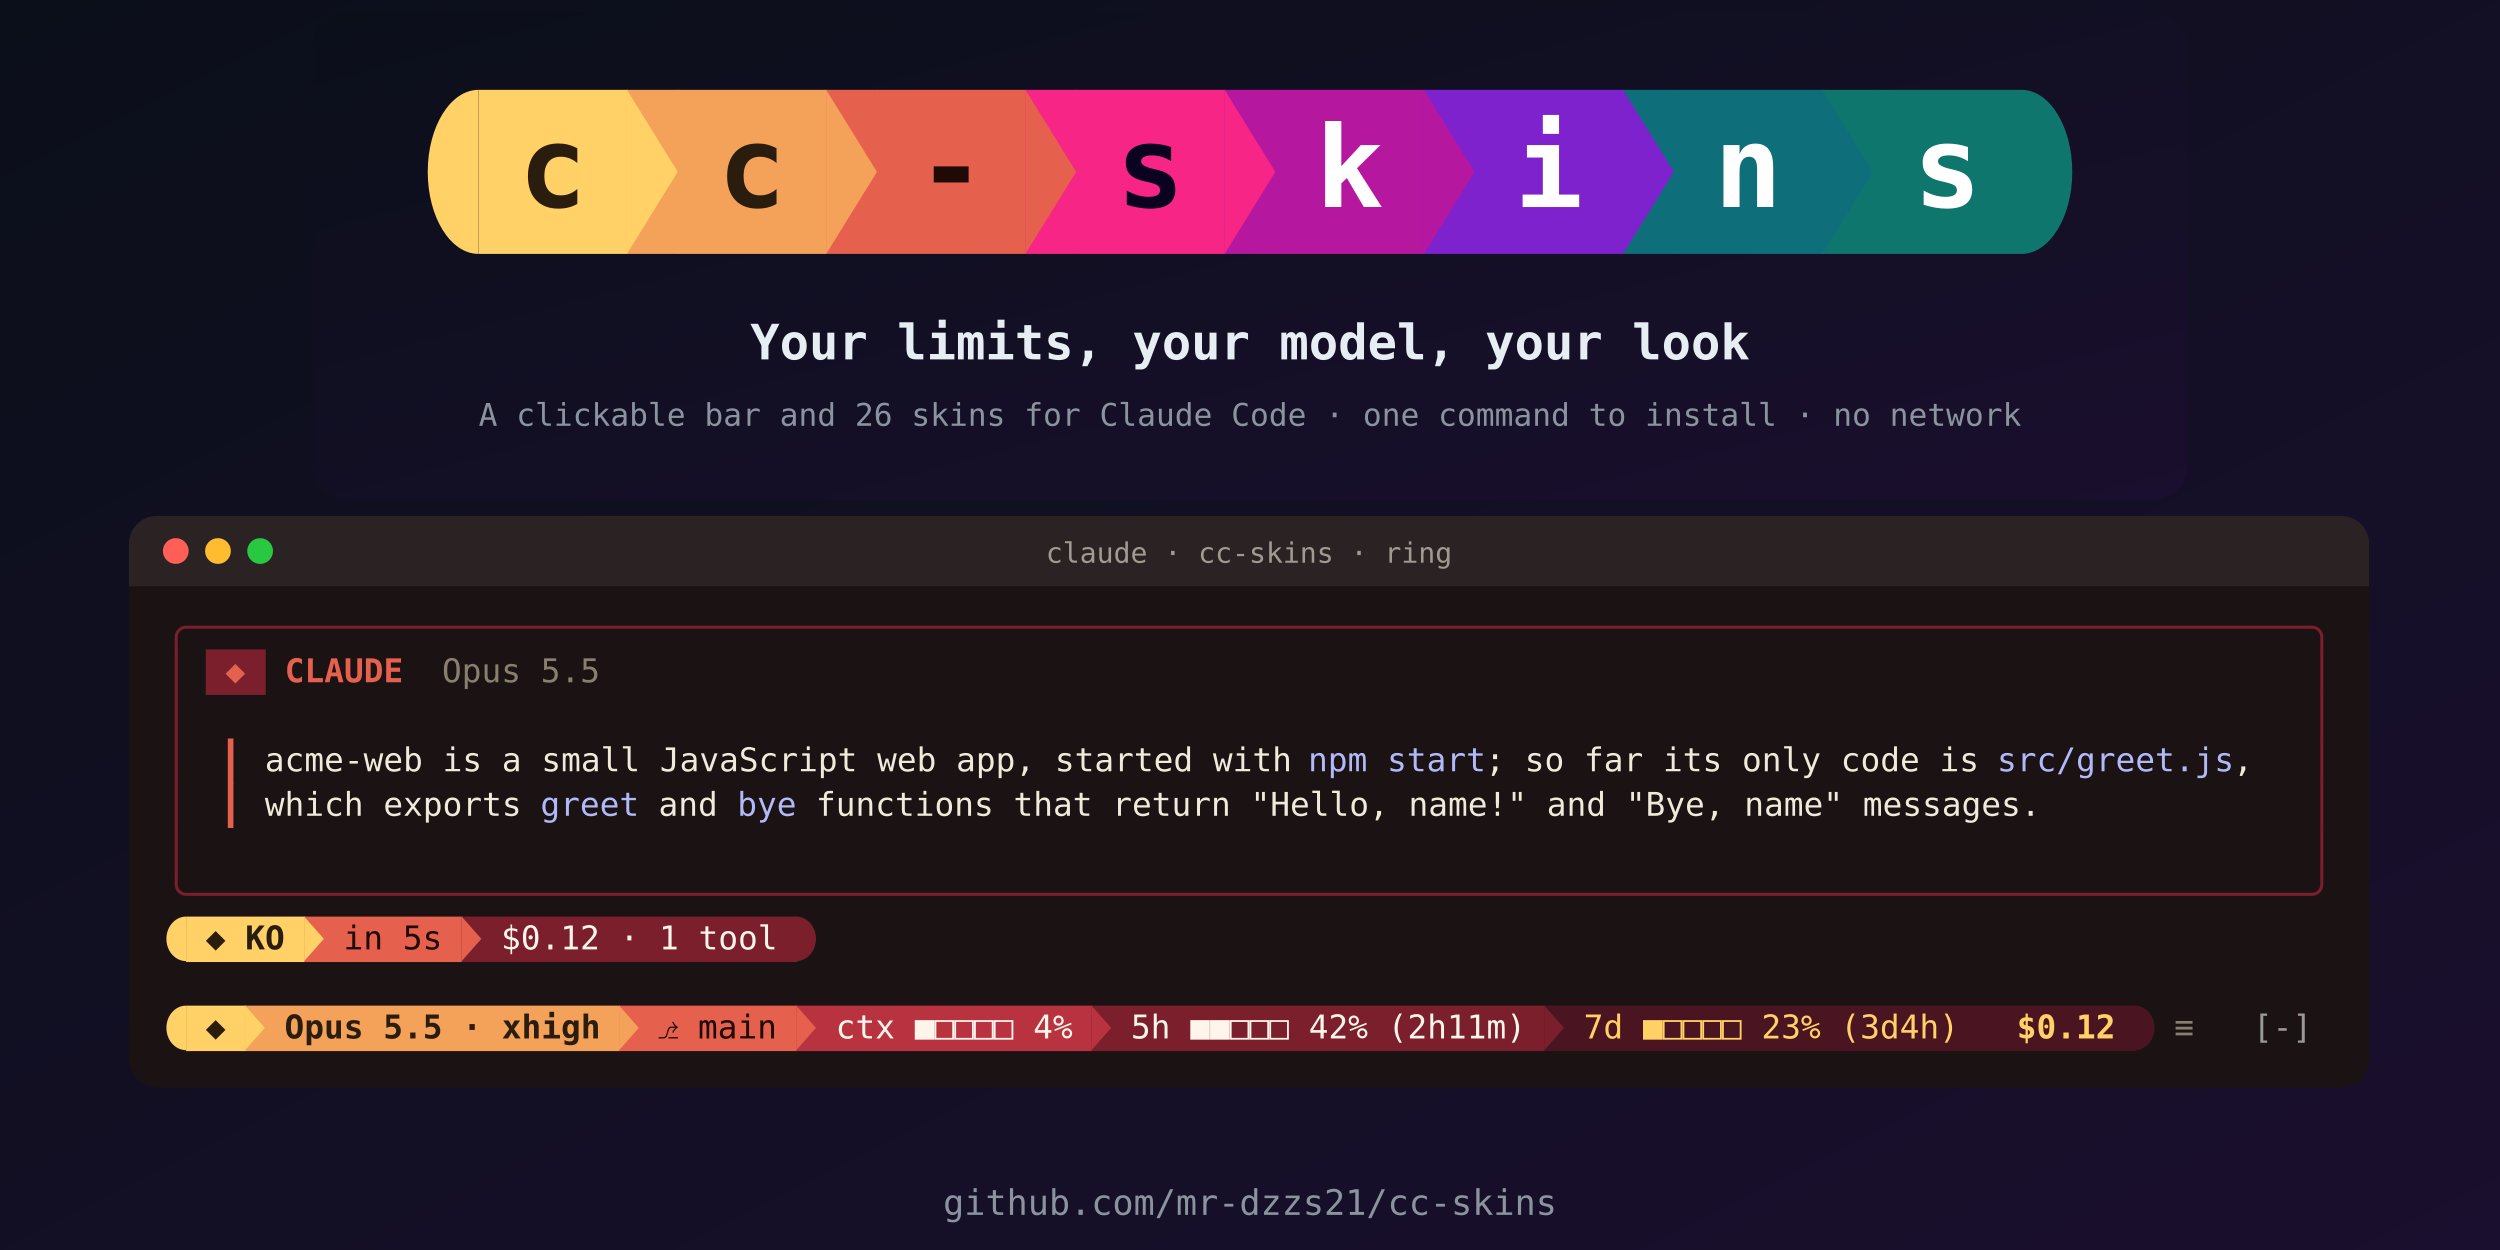
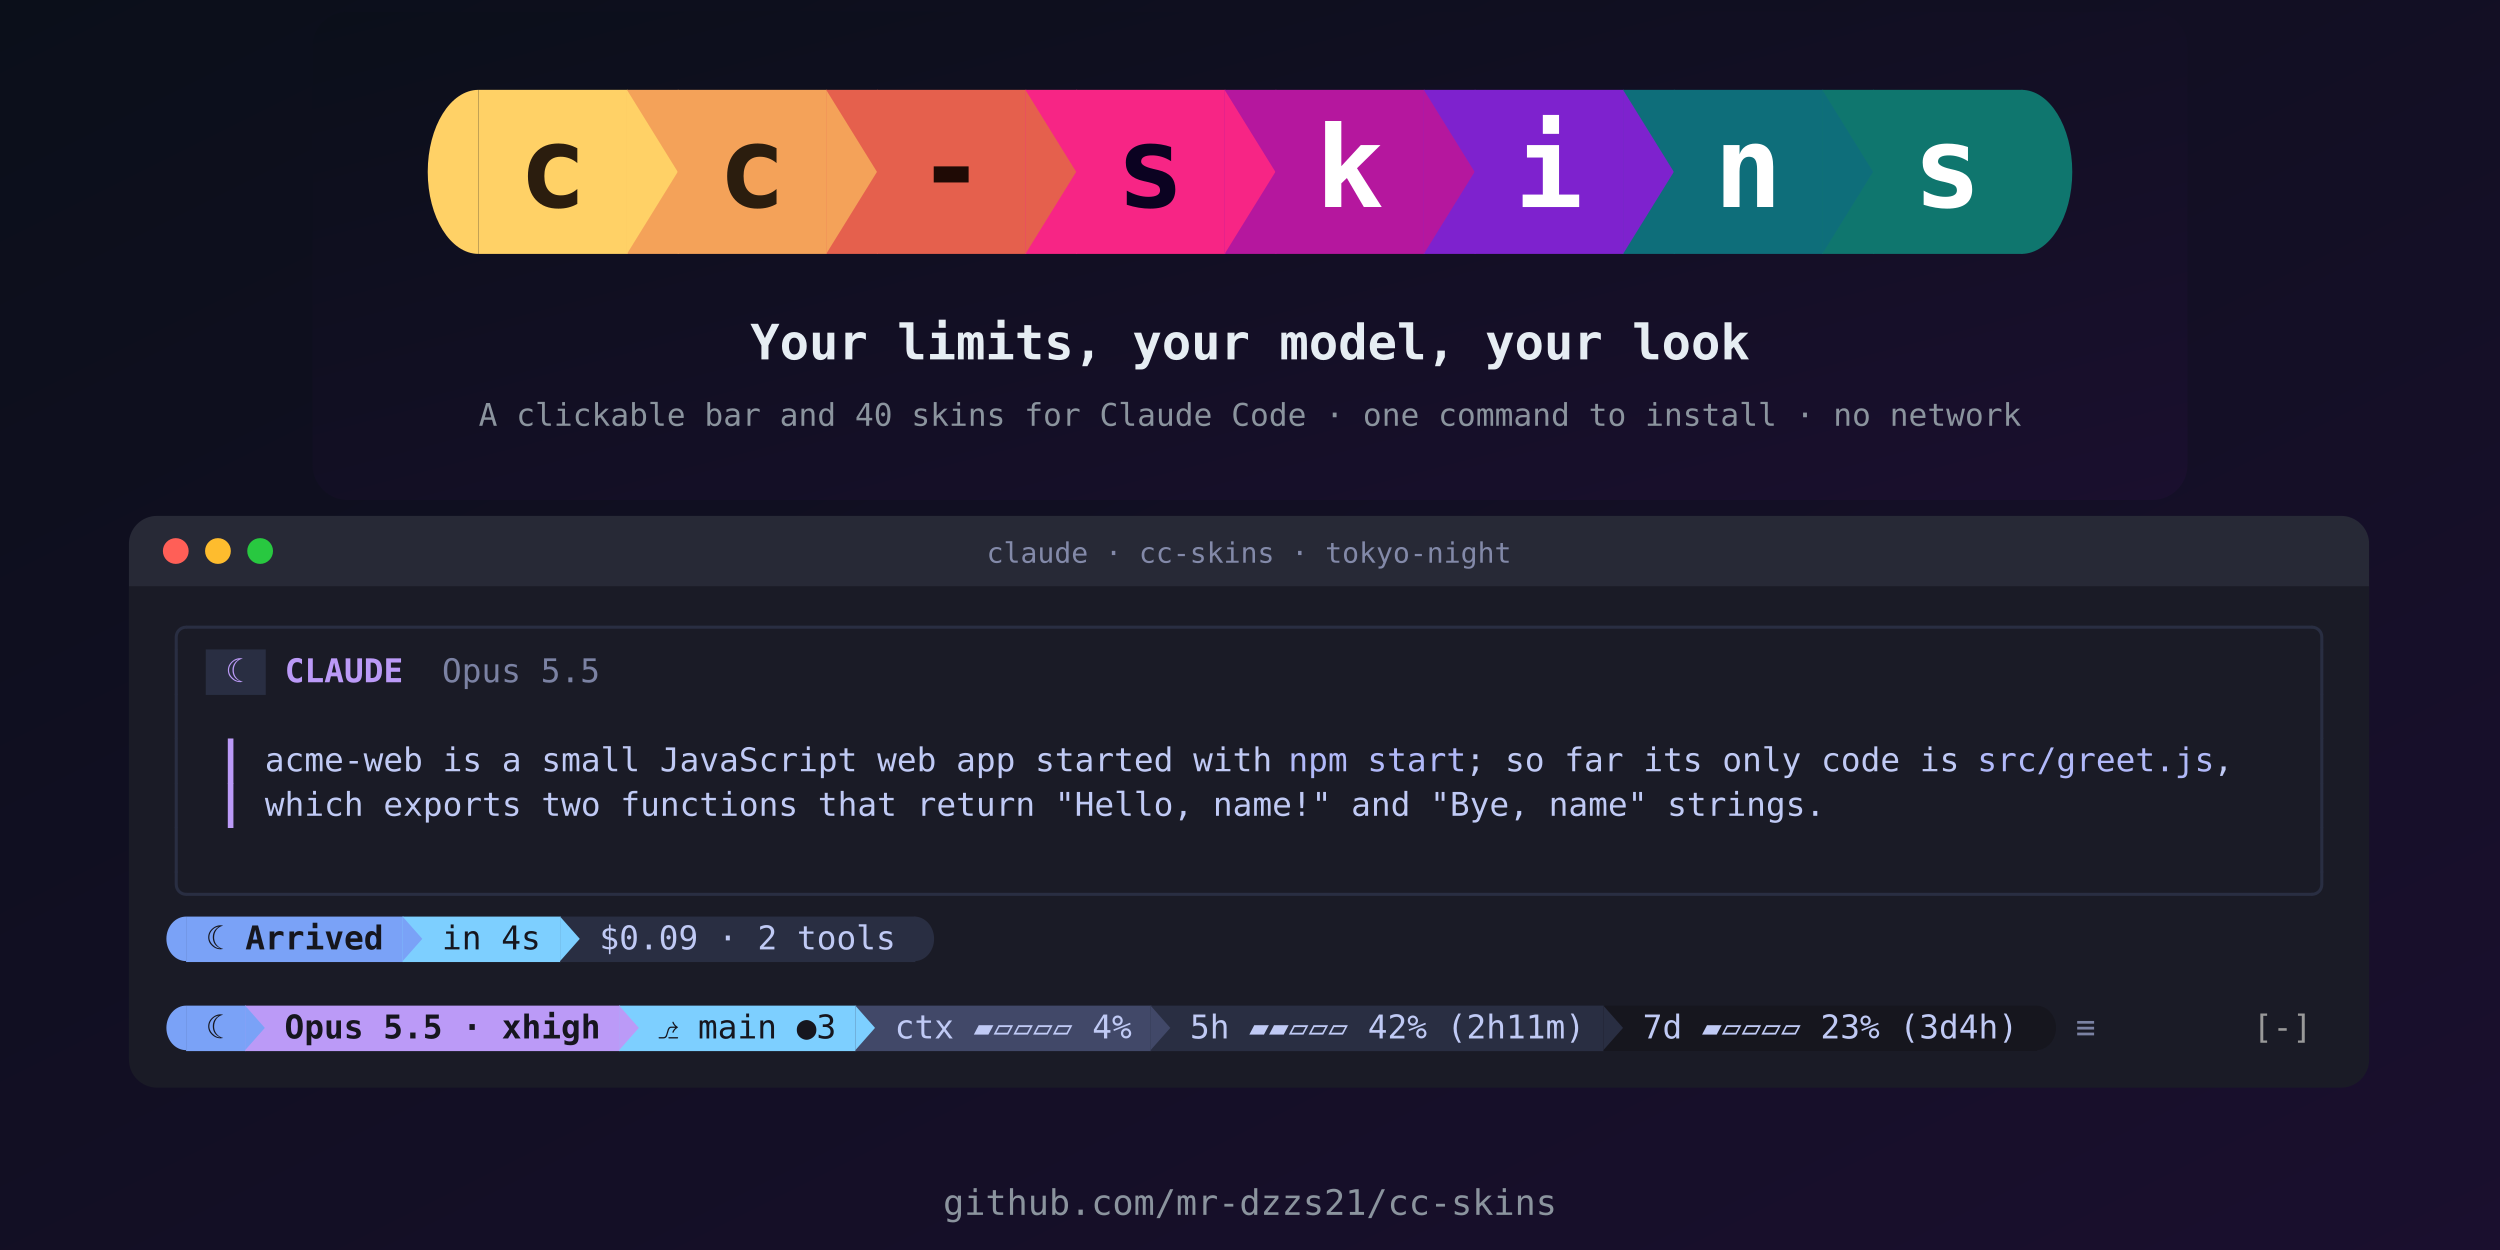
<svg xmlns="http://www.w3.org/2000/svg" width="1280" height="640" viewBox="0 0 1280 640" font-family="'JetBrains Mono','SF Mono',Menlo,Consolas,monospace">
  <defs>
    <linearGradient id="bg" x1="0" y1="0" x2="1" y2="1">
      <stop offset="0" stop-color="#0b0f1a" />
      <stop offset="1" stop-color="#1a0f2e" />
    </linearGradient>
  </defs>
  <rect width="1280" height="640" fill="url(#bg)" />
  <svg x="160" y="6" width="960" height="250" viewBox="0 0 960 250">
    <defs>
      <linearGradient id="night" x1="0" y1="0" x2="1" y2="1">
        <stop offset="0" stop-color="#0b0f1a" />
        <stop offset="1" stop-color="#1a0f2e" />
      </linearGradient>
    </defs>
    <rect width="960" height="250" rx="18" fill="url(#night)" />
    <path d="M85 40A26 42 0 0 0 85 124Z" fill="#ffd166" />
    <rect x="85" y="40" width="76.5" height="84" fill="#ffd166" />
    <text x="123" y="100" fill="#2b1d0e" font-size="58" font-weight="800" text-anchor="middle">c</text>
    <rect x="161" y="40" width="26.5" height="84" fill="#f4a259" />
    <path d="M161 40L187 82L161 124Z" fill="#ffd166" />
    <rect x="187" y="40" width="76.5" height="84" fill="#f4a259" />
    <text x="225" y="100" fill="#2b1d0e" font-size="58" font-weight="800" text-anchor="middle">c</text>
    <rect x="263" y="40" width="26.5" height="84" fill="#e5604d" />
    <path d="M263 40L289 82L263 124Z" fill="#f4a259" />
    <rect x="289" y="40" width="76.5" height="84" fill="#e5604d" />
    <text x="327" y="100" fill="#1f0a05" font-size="58" font-weight="800" text-anchor="middle">-</text>
    <rect x="365" y="40" width="26.5" height="84" fill="#f72585" />
    <path d="M365 40L391 82L365 124Z" fill="#e5604d" />
    <rect x="391" y="40" width="76.5" height="84" fill="#f72585" />
    <text x="429" y="100" fill="#0b0221" font-size="58" font-weight="800" text-anchor="middle">s</text>
    <rect x="467" y="40" width="26.5" height="84" fill="#b5179e" />
    <path d="M467 40L493 82L467 124Z" fill="#f72585" />
    <rect x="493" y="40" width="76.5" height="84" fill="#b5179e" />
    <text x="531" y="100" fill="#ffffff" font-size="58" font-weight="800" text-anchor="middle">k</text>
    <rect x="569" y="40" width="26.5" height="84" fill="#7e22ce" />
    <path d="M569 40L595 82L569 124Z" fill="#b5179e" />
    <rect x="595" y="40" width="76.5" height="84" fill="#7e22ce" />
    <text x="633" y="100" fill="#ffffff" font-size="58" font-weight="800" text-anchor="middle">i</text>
    <rect x="671" y="40" width="26.5" height="84" fill="#0e6e7a" />
    <path d="M671 40L697 82L671 124Z" fill="#7e22ce" />
    <rect x="697" y="40" width="76.5" height="84" fill="#0e6e7a" />
    <text x="735" y="100" fill="#ffffff" font-size="58" font-weight="800" text-anchor="middle">n</text>
    <rect x="773" y="40" width="26.5" height="84" fill="#0f766e" />
    <path d="M773 40L799 82L773 124Z" fill="#0e6e7a" />
    <rect x="799" y="40" width="76.5" height="84" fill="#0f766e" />
    <text x="837" y="100" fill="#ffffff" font-size="58" font-weight="800" text-anchor="middle">s</text>
    <path d="M875 40A26 42 0 0 1 875 124Z" fill="#0f766e" />
    <text x="480" y="178" fill="#e6edf3" font-size="25" font-weight="700" text-anchor="middle">Your limits, your model, your look</text>
-     <text x="480" y="212" fill="#8b949e" font-size="16" text-anchor="middle">A clickable bar and 26 skins for Claude Code · one command to install · no network</text>
+     <text x="480" y="212" fill="#8b949e" font-size="16" text-anchor="middle">A clickable bar and 40 skins for Claude Code · one command to install · no network</text>
  </svg>
  <svg x="66" y="264" width="1147" height="293" viewBox="0 0 956 244" font-family="'JetBrains Mono','SF Mono',Menlo,Consolas,monospace" font-size="14">
-     <rect width="956" height="244" rx="12" fill="#1a1213" />
-     <path d="M0 12a12 12 0 0 1 12-12h932a12 12 0 0 1 12 12v18H0Z" fill="#f1e9da" opacity=".08" />
+     <rect width="956" height="244" rx="12" fill="#1a1b26" />
+     <path d="M0 12a12 12 0 0 1 12-12h932a12 12 0 0 1 12 12v18H0Z" fill="#c0caf5" opacity=".08" />
    <circle cx="20" cy="15" r="5.5" fill="#ff5f57" />
    <circle cx="38" cy="15" r="5.5" fill="#febc2e" />
    <circle cx="56" cy="15" r="5.5" fill="#28c840" />
-     <text x="478" y="20" fill="#f1e9da" opacity=".6" text-anchor="middle" font-size="12">claude · cc-skins · ring</text>
-     <path d="M24.4 47.5h907.4" stroke="#7a1f2b" stroke-width="1.3" />
-     <path d="M20.2 57.2V51.7a4.2 4.2 0 0 1 4.2 -4.2H24.6" stroke="#7a1f2b" stroke-width="1.3" fill="none" />
-     <path d="M931.4 47.5H931.6a4.2 4.2 0 0 1 4.2 4.2V57.2" stroke="#7a1f2b" stroke-width="1.3" fill="none" />
-     <rect x="32.8" y="57.0" width="25.6" height="19.4" fill="#7a1f2b" />
-     <path d="M20.2 57.0v19.2" stroke="#7a1f2b" stroke-width="1.3" fill="none" />
-     <path d="M935.8 57.0v19.2" stroke="#7a1f2b" stroke-width="1.3" fill="none" />
-     <text x="41.2" y="71.0" fill="#e5604d" font-weight="700" textLength="75.6" lengthAdjust="spacingAndGlyphs" xml:space="preserve">◆  CLAUDE</text>
-     <text x="133.6" y="71.0" fill="#8a7f6e" textLength="67.2" lengthAdjust="spacingAndGlyphs" xml:space="preserve">Opus 5.5</text>
-     <path d="M20.2 76.0v19.2" stroke="#7a1f2b" stroke-width="1.3" fill="none" />
-     <path d="M935.8 76.0v19.2" stroke="#7a1f2b" stroke-width="1.3" fill="none" />
-     <path d="M20.2 95.0v19.2" stroke="#7a1f2b" stroke-width="1.3" fill="none" />
-     <rect x="42.2" y="95.0" width="2.4" height="19.2" fill="#e5604d" />
-     <path d="M935.8 95.0v19.2" stroke="#7a1f2b" stroke-width="1.3" fill="none" />
-     <text x="58.0" y="109.0" fill="#f1e9da" textLength="436.8" lengthAdjust="spacingAndGlyphs" xml:space="preserve">acme-web is a small JavaScript web app, started with</text>
-     <text x="503.2" y="109.0" fill="#b1b9f9" textLength="75.6" lengthAdjust="spacingAndGlyphs" xml:space="preserve">npm start</text>
-     <text x="578.8" y="109.0" fill="#f1e9da" textLength="210.0" lengthAdjust="spacingAndGlyphs" xml:space="preserve">; so far its only code is</text>
-     <text x="797.2" y="109.0" fill="#b1b9f9" textLength="100.8" lengthAdjust="spacingAndGlyphs" xml:space="preserve">src/greet.js</text>
-     <text x="898.0" y="109.0" fill="#f1e9da" textLength="8.4" lengthAdjust="spacingAndGlyphs" xml:space="preserve">,</text>
-     <path d="M20.2 114.0v19.2" stroke="#7a1f2b" stroke-width="1.3" fill="none" />
-     <rect x="42.2" y="114.0" width="2.4" height="19.2" fill="#e5604d" />
-     <path d="M935.8 114.0v19.2" stroke="#7a1f2b" stroke-width="1.3" fill="none" />
-     <text x="58.0" y="128.0" fill="#f1e9da" textLength="109.2" lengthAdjust="spacingAndGlyphs" xml:space="preserve">which exports</text>
-     <text x="175.6" y="128.0" fill="#b1b9f9" textLength="42.0" lengthAdjust="spacingAndGlyphs" xml:space="preserve">greet</text>
-     <text x="226.0" y="128.0" fill="#f1e9da" textLength="25.2" lengthAdjust="spacingAndGlyphs" xml:space="preserve">and</text>
-     <text x="259.6" y="128.0" fill="#b1b9f9" textLength="25.2" lengthAdjust="spacingAndGlyphs" xml:space="preserve">bye</text>
-     <text x="293.2" y="128.0" fill="#f1e9da" textLength="520.8" lengthAdjust="spacingAndGlyphs" xml:space="preserve">functions that return "Hello, name!" and "Bye, name" messages.</text>
-     <path d="M20.2 133.0v19.2" stroke="#7a1f2b" stroke-width="1.3" fill="none" />
-     <path d="M935.8 133.0v19.2" stroke="#7a1f2b" stroke-width="1.3" fill="none" />
-     <path d="M24.4 161.5h907.4" stroke="#7a1f2b" stroke-width="1.3" />
-     <path d="M20.2 151.8V157.3a4.2 4.2 0 0 0 4.2 4.2H24.6" stroke="#7a1f2b" stroke-width="1.3" fill="none" />
-     <path d="M931.4 161.5H931.6a4.2 4.2 0 0 0 4.2 -4.2V151.8" stroke="#7a1f2b" stroke-width="1.3" fill="none" />
-     <rect x="24.4" y="171.0" width="50.8" height="19.4" fill="#ffd166" />
-     <rect x="74.8" y="171.0" width="67.6" height="19.4" fill="#e5604d" />
-     <rect x="142.0" y="171.0" width="143.2" height="19.4" fill="#7a1f2b" />
-     <path d="M24.4 171.0A8.4 9.5 0 0 0 24.4 190.0Z" fill="#ffd166" />
-     <path d="M74.8 171.0L83.2 180.5L74.8 190.0Z" fill="#ffd166" />
-     <path d="M142.0 171.0L150.4 180.5L142.0 190.0Z" fill="#e5604d" />
-     <path d="M284.8 171.0A8.4 9.5 0 0 1 284.8 190.0Z" fill="#7a1f2b" />
-     <text x="32.8" y="185.0" fill="#2b1d0e" font-weight="700" textLength="33.6" lengthAdjust="spacingAndGlyphs" xml:space="preserve">◆ KO</text>
-     <text x="91.6" y="185.0" fill="#1f0a05" textLength="42.0" lengthAdjust="spacingAndGlyphs" xml:space="preserve">in 5s</text>
-     <text x="158.8" y="185.0" fill="#fff5eb" textLength="117.6" lengthAdjust="spacingAndGlyphs" xml:space="preserve">$0.12 · 1 tool</text>
-     <rect x="24.4" y="209.0" width="25.6" height="19.4" fill="#ffd166" />
-     <rect x="49.6" y="209.0" width="160.0" height="19.4" fill="#f4a259" />
-     <rect x="209.2" y="209.0" width="76.0" height="19.4" fill="#e5604d" />
-     <rect x="284.8" y="209.0" width="126.4" height="19.4" fill="#b8323f" />
-     <rect x="410.8" y="209.0" width="193.6" height="19.4" fill="#7a1f2b" />
-     <rect x="604.0" y="209.0" width="252.4" height="19.4" fill="#4a1520" />
-     <path d="M24.4 209.0A8.4 9.5 0 0 0 24.4 228.0Z" fill="#ffd166" />
-     <path d="M49.6 209.0L58.0 218.5L49.6 228.0Z" fill="#ffd166" />
-     <path d="M209.2 209.0L217.6 218.5L209.2 228.0Z" fill="#f4a259" />
-     <path d="M284.8 209.0L293.2 218.5L284.8 228.0Z" fill="#e5604d" />
-     <path d="M410.8 209.0L419.2 218.5L410.8 228.0Z" fill="#b8323f" />
-     <path d="M604.0 209.0L612.4 218.5L604.0 228.0Z" fill="#7a1f2b" />
-     <path d="M788.8 209.0L797.2 218.5L788.8 228.0Z" fill="#4a1520" />
-     <path d="M856.0 209.0A8.4 9.5 0 0 1 856.0 228.0Z" fill="#4a1520" />
-     <text x="32.8" y="223.0" fill="#2b1d0e" font-weight="700" textLength="8.4" lengthAdjust="spacingAndGlyphs" xml:space="preserve">◆</text>
-     <text x="66.4" y="223.0" fill="#2b1d0e" font-weight="700" textLength="134.4" lengthAdjust="spacingAndGlyphs" xml:space="preserve">Opus 5.5 · xhigh</text>
-     <text x="226.0" y="223.0" fill="#1f0a05" textLength="50.4" lengthAdjust="spacingAndGlyphs" xml:space="preserve">⎇ main</text>
-     <text x="301.6" y="223.0" fill="#fff5eb" textLength="100.8" lengthAdjust="spacingAndGlyphs" xml:space="preserve">ctx ■□□□□ 4%</text>
-     <text x="427.6" y="223.0" fill="#fff5eb" textLength="168.0" lengthAdjust="spacingAndGlyphs" xml:space="preserve">5h ■■□□□ 42% (2h11m)</text>
-     <text x="620.8" y="223.0" fill="#ffd166" textLength="159.6" lengthAdjust="spacingAndGlyphs" xml:space="preserve">7d ■□□□□ 23% (3d4h)</text>
-     <text x="805.6" y="223.0" fill="#ffd166" font-weight="700" textLength="42.0" lengthAdjust="spacingAndGlyphs" xml:space="preserve">$0.12</text>
-     <text x="872.8" y="223.0" fill="#8a7f6e" textLength="8.4" lengthAdjust="spacingAndGlyphs" xml:space="preserve">≡</text>
+     <text x="478" y="20" fill="#c0caf5" opacity=".6" text-anchor="middle" font-size="12">claude · cc-skins · tokyo-night</text>
+     <path d="M24.4 47.5h907.4" stroke="#292e42" stroke-width="1.3" />
+     <path d="M20.2 57.2V51.7a4.2 4.2 0 0 1 4.2 -4.2H24.6" stroke="#292e42" stroke-width="1.3" fill="none" />
+     <path d="M931.4 47.5H931.6a4.2 4.2 0 0 1 4.2 4.2V57.2" stroke="#292e42" stroke-width="1.3" fill="none" />
+     <rect x="32.8" y="57.0" width="25.6" height="19.4" fill="#292e42" />
+     <path d="M20.2 57.0v19.2" stroke="#292e42" stroke-width="1.3" fill="none" />
+     <path d="M935.8 57.0v19.2" stroke="#292e42" stroke-width="1.3" fill="none" />
+     <text x="41.2" y="71.0" fill="#bb9af7" font-weight="700" textLength="75.6" lengthAdjust="spacingAndGlyphs" xml:space="preserve">☾  CLAUDE</text>
+     <text x="133.6" y="71.0" fill="#7b82a3" textLength="67.2" lengthAdjust="spacingAndGlyphs" xml:space="preserve">Opus 5.5</text>
+     <path d="M20.2 76.0v19.2" stroke="#292e42" stroke-width="1.3" fill="none" />
+     <path d="M935.8 76.0v19.2" stroke="#292e42" stroke-width="1.3" fill="none" />
+     <path d="M20.2 95.0v19.2" stroke="#292e42" stroke-width="1.3" fill="none" />
+     <rect x="42.2" y="95.0" width="2.4" height="19.2" fill="#bb9af7" />
+     <path d="M935.8 95.0v19.2" stroke="#292e42" stroke-width="1.3" fill="none" />
+     <text x="58.0" y="109.0" fill="#c0caf5" textLength="428.4" lengthAdjust="spacingAndGlyphs" xml:space="preserve">acme-web is a small JavaScript web app started with</text>
+     <text x="494.8" y="109.0" fill="#b1b9f9" textLength="75.6" lengthAdjust="spacingAndGlyphs" xml:space="preserve">npm start</text>
+     <text x="570.4" y="109.0" fill="#c0caf5" textLength="210.0" lengthAdjust="spacingAndGlyphs" xml:space="preserve">; so far its only code is</text>
+     <text x="788.8" y="109.0" fill="#b1b9f9" textLength="100.8" lengthAdjust="spacingAndGlyphs" xml:space="preserve">src/greet.js</text>
+     <text x="889.6" y="109.0" fill="#c0caf5" textLength="8.4" lengthAdjust="spacingAndGlyphs" xml:space="preserve">,</text>
+     <path d="M20.2 114.0v19.2" stroke="#292e42" stroke-width="1.3" fill="none" />
+     <rect x="42.2" y="114.0" width="2.4" height="19.2" fill="#bb9af7" />
+     <path d="M935.8 114.0v19.2" stroke="#292e42" stroke-width="1.3" fill="none" />
+     <text x="58.0" y="128.0" fill="#c0caf5" textLength="663.6" lengthAdjust="spacingAndGlyphs" xml:space="preserve">which exports two functions that return "Hello, name!" and "Bye, name" strings.</text>
+     <path d="M20.2 133.0v19.2" stroke="#292e42" stroke-width="1.3" fill="none" />
+     <path d="M935.8 133.0v19.2" stroke="#292e42" stroke-width="1.3" fill="none" />
+     <path d="M24.4 161.5h907.4" stroke="#292e42" stroke-width="1.3" />
+     <path d="M20.2 151.8V157.3a4.2 4.2 0 0 0 4.2 4.2H24.6" stroke="#292e42" stroke-width="1.3" fill="none" />
+     <path d="M931.4 161.5H931.6a4.2 4.2 0 0 0 4.2 -4.2V151.8" stroke="#292e42" stroke-width="1.3" fill="none" />
+     <rect x="24.4" y="171.0" width="92.8" height="19.4" fill="#7aa2f7" />
+     <rect x="116.8" y="171.0" width="67.6" height="19.4" fill="#7dcfff" />
+     <rect x="184.0" y="171.0" width="151.6" height="19.4" fill="#292e42" />
+     <path d="M24.4 171.0A8.4 9.5 0 0 0 24.4 190.0Z" fill="#7aa2f7" />
+     <path d="M116.8 171.0L125.2 180.5L116.8 190.0Z" fill="#7aa2f7" />
+     <path d="M184.0 171.0L192.4 180.5L184.0 190.0Z" fill="#7dcfff" />
+     <path d="M335.2 171.0A8.4 9.5 0 0 1 335.2 190.0Z" fill="#292e42" />
+     <text x="32.8" y="185.0" fill="#16161e" font-weight="700" textLength="75.6" lengthAdjust="spacingAndGlyphs" xml:space="preserve">☾ Arrived</text>
+     <text x="133.6" y="185.0" fill="#16161e" textLength="42.0" lengthAdjust="spacingAndGlyphs" xml:space="preserve">in 4s</text>
+     <text x="200.8" y="185.0" fill="#c0caf5" textLength="126.0" lengthAdjust="spacingAndGlyphs" xml:space="preserve">$0.09 · 2 tools</text>
+     <rect x="24.4" y="209.0" width="25.6" height="19.4" fill="#7aa2f7" />
+     <rect x="49.6" y="209.0" width="160.0" height="19.4" fill="#bb9af7" />
+     <rect x="209.2" y="209.0" width="101.2" height="19.4" fill="#7dcfff" />
+     <rect x="310.0" y="209.0" width="126.4" height="19.4" fill="#414868" />
+     <rect x="436.0" y="209.0" width="193.6" height="19.4" fill="#292e42" />
+     <rect x="629.2" y="209.0" width="185.2" height="19.4" fill="#16161e" />
+     <path d="M24.4 209.0A8.4 9.5 0 0 0 24.4 228.0Z" fill="#7aa2f7" />
+     <path d="M49.6 209.0L58.0 218.5L49.6 228.0Z" fill="#7aa2f7" />
+     <path d="M209.2 209.0L217.6 218.5L209.2 228.0Z" fill="#bb9af7" />
+     <path d="M310.0 209.0L318.4 218.5L310.0 228.0Z" fill="#7dcfff" />
+     <path d="M436.0 209.0L444.4 218.5L436.0 228.0Z" fill="#414868" />
+     <path d="M629.2 209.0L637.6 218.5L629.2 228.0Z" fill="#292e42" />
+     <path d="M814.0 209.0A8.4 9.5 0 0 1 814.0 228.0Z" fill="#16161e" />
+     <text x="32.8" y="223.0" fill="#16161e" font-weight="700" textLength="8.4" lengthAdjust="spacingAndGlyphs" xml:space="preserve">☾</text>
+     <text x="66.4" y="223.0" fill="#16161e" font-weight="700" textLength="134.4" lengthAdjust="spacingAndGlyphs" xml:space="preserve">Opus 5.5 · xhigh</text>
+     <text x="226.0" y="223.0" fill="#16161e" textLength="75.6" lengthAdjust="spacingAndGlyphs" xml:space="preserve">⎇ main ●3</text>
+     <text x="326.8" y="223.0" fill="#c0caf5" textLength="100.8" lengthAdjust="spacingAndGlyphs" xml:space="preserve">ctx ▰▱▱▱▱ 4%</text>
+     <text x="452.8" y="223.0" fill="#c0caf5" textLength="168.0" lengthAdjust="spacingAndGlyphs" xml:space="preserve">5h ▰▰▱▱▱ 42% (2h11m)</text>
+     <text x="646.0" y="223.0" fill="#c0caf5" textLength="159.6" lengthAdjust="spacingAndGlyphs" xml:space="preserve">7d ▰▱▱▱▱ 23% (3d4h)</text>
+     <text x="830.8" y="223.0" fill="#7b82a3" textLength="8.4" lengthAdjust="spacingAndGlyphs" xml:space="preserve">≡</text>
    <text x="906.4" y="223.0" fill="#999999" textLength="25.2" lengthAdjust="spacingAndGlyphs" xml:space="preserve">[-]</text>
  </svg>
  <text x="640" y="622" fill="#8b949e" font-size="18" text-anchor="middle">github.com/mr-dzzs21/cc-skins</text>
</svg>
